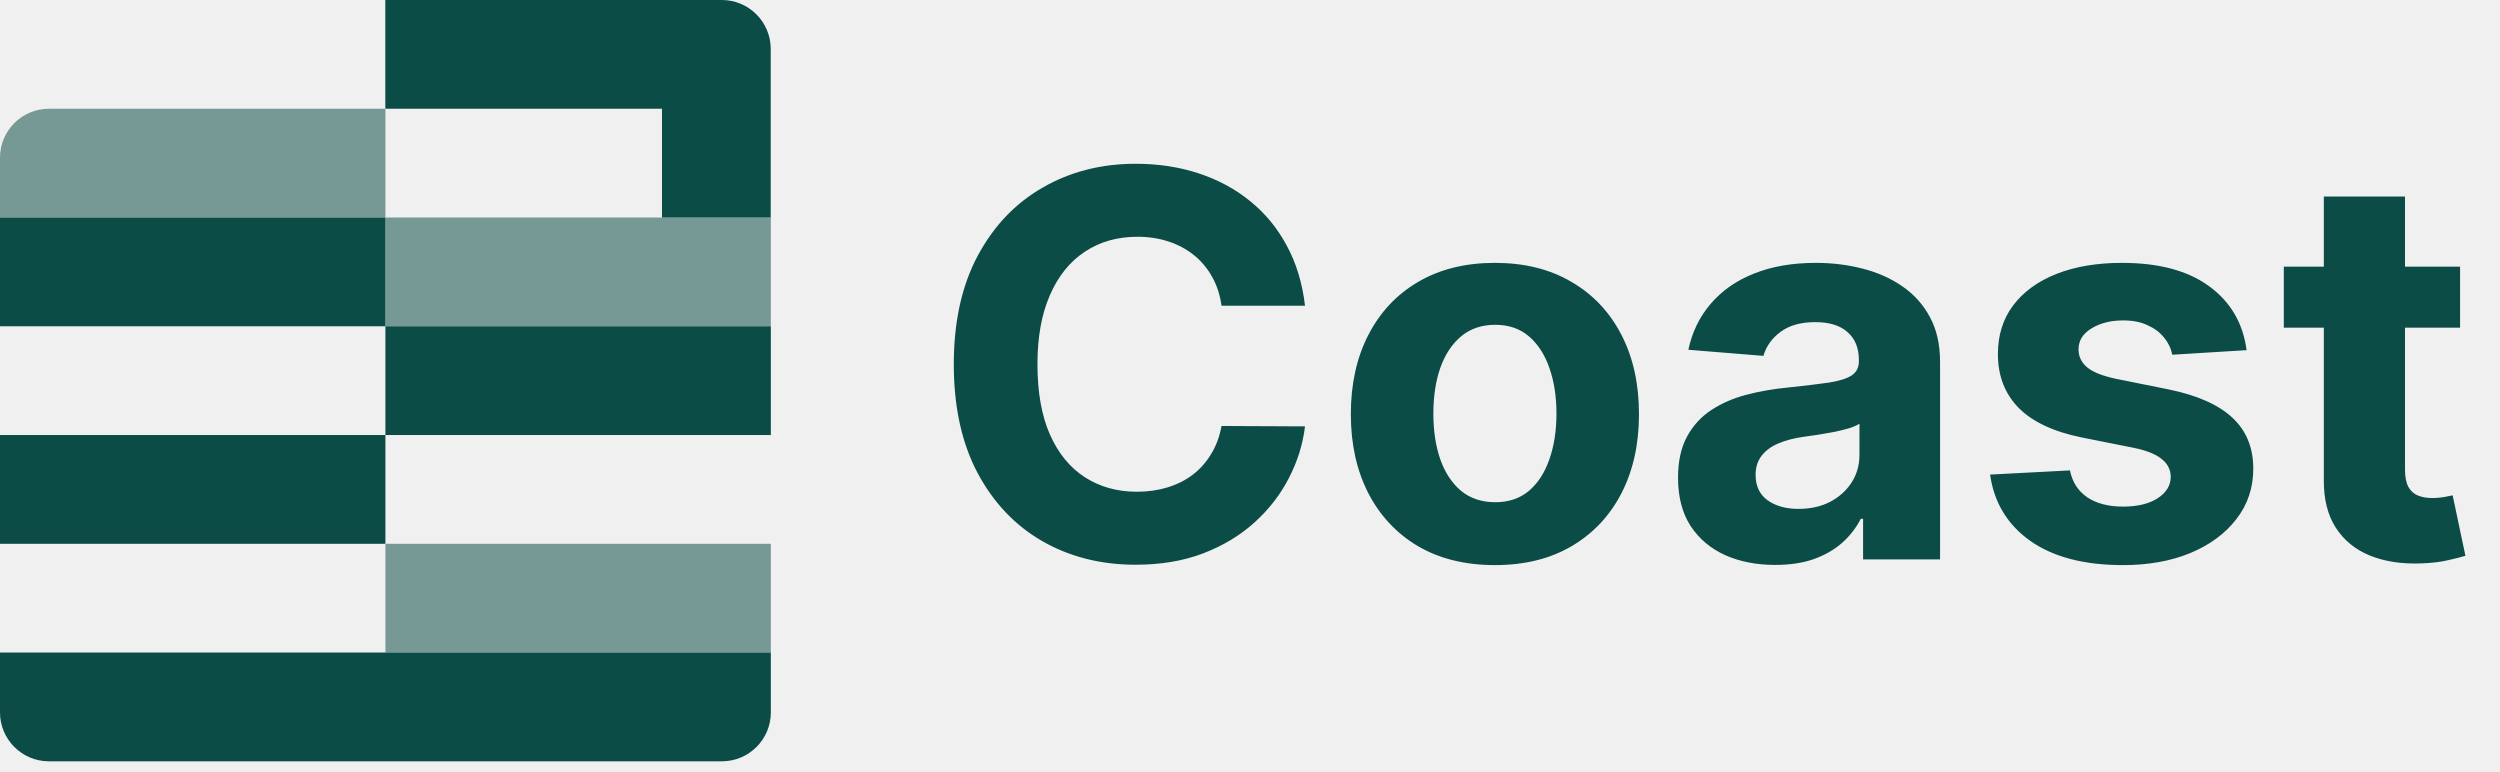
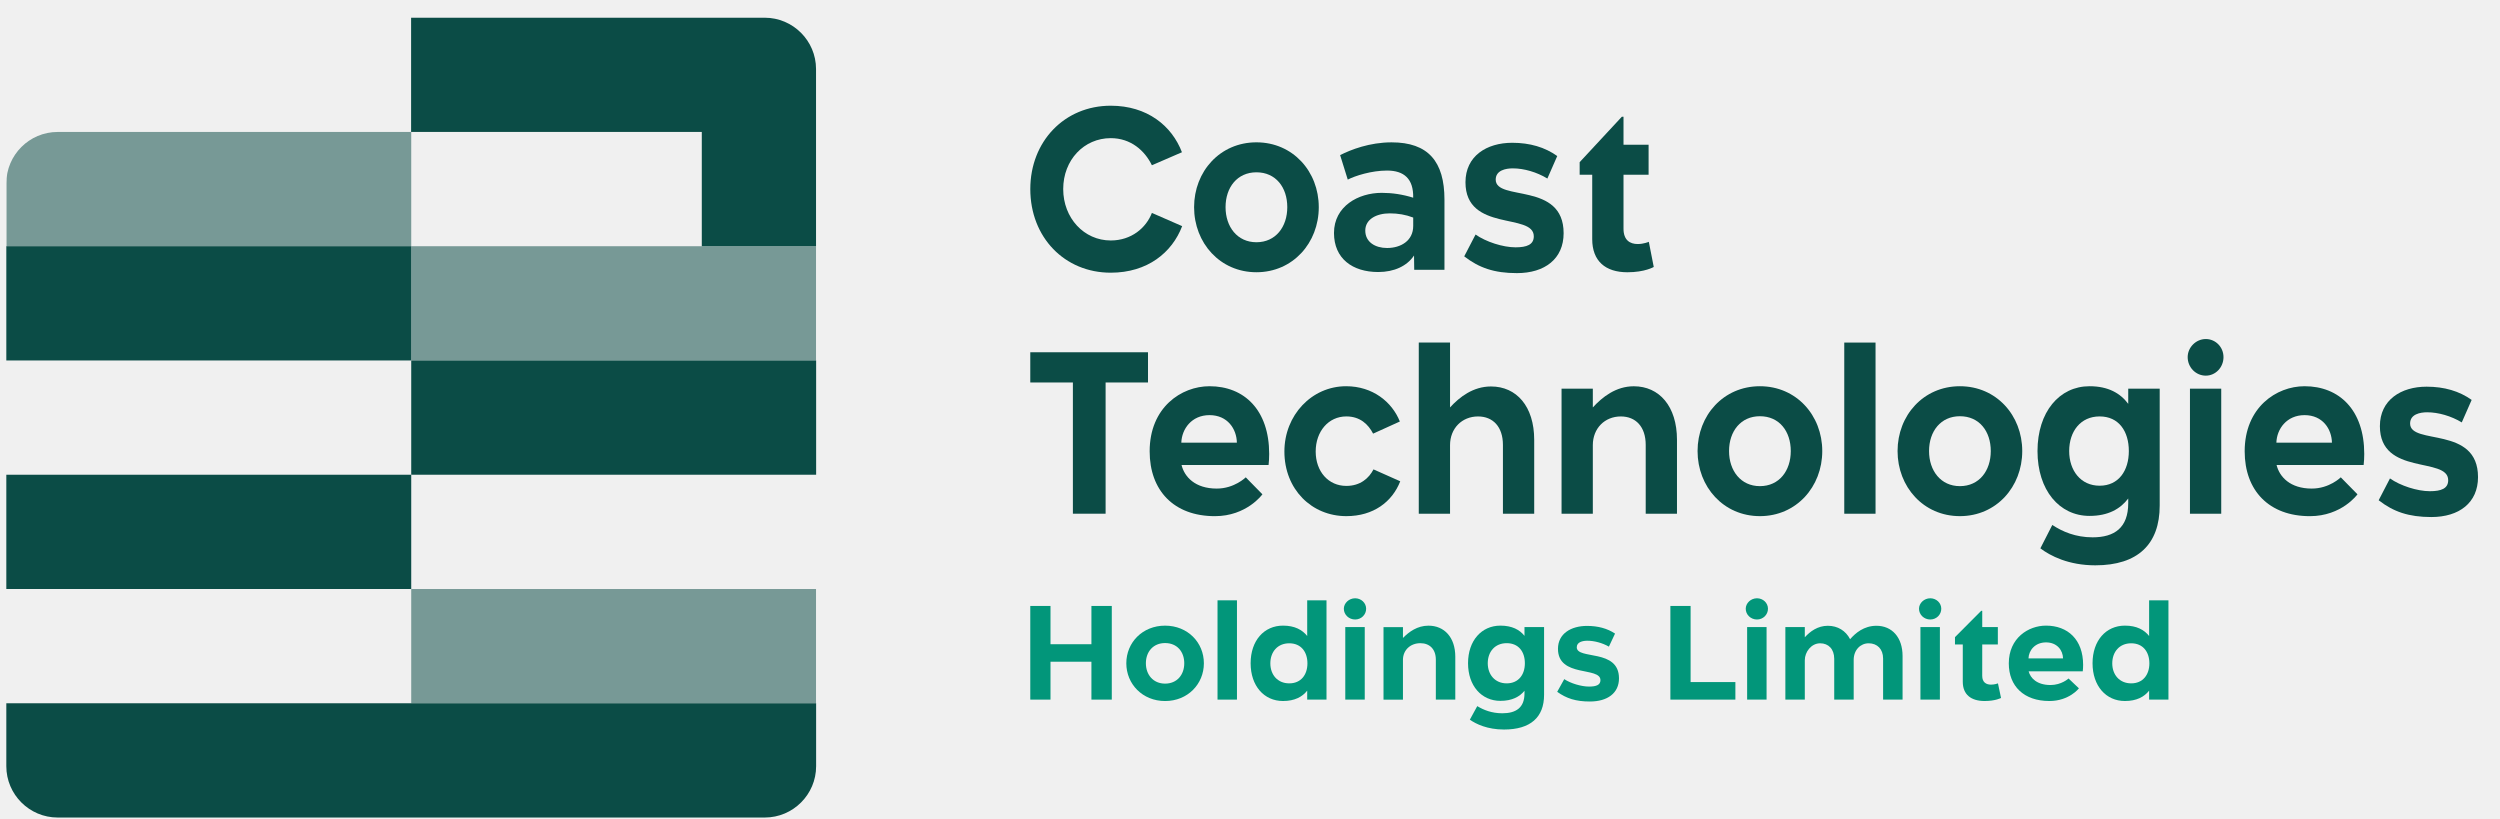
- <svg xmlns="http://www.w3.org/2000/svg" width="149" height="46" viewBox="0 0 149 46" fill="none">
-   <path d="M77.779 18.223H72.804C72.713 17.579 72.528 17.007 72.247 16.508C71.967 16 71.608 15.569 71.168 15.213C70.729 14.857 70.222 14.584 69.647 14.395C69.079 14.206 68.462 14.111 67.795 14.111C66.591 14.111 65.543 14.41 64.649 15.008C63.756 15.599 63.063 16.462 62.571 17.598C62.078 18.726 61.832 20.097 61.832 21.709C61.832 23.368 62.078 24.761 62.571 25.889C63.07 27.017 63.767 27.869 64.66 28.445C65.554 29.02 66.588 29.308 67.761 29.308C68.42 29.308 69.029 29.221 69.59 29.047C70.158 28.872 70.661 28.619 71.1 28.285C71.54 27.945 71.903 27.532 72.191 27.047C72.486 26.563 72.69 26.01 72.804 25.389L77.779 25.412C77.65 26.48 77.328 27.509 76.813 28.501C76.306 29.486 75.621 30.368 74.757 31.148C73.902 31.92 72.88 32.533 71.691 32.988C70.51 33.434 69.173 33.658 67.682 33.658C65.607 33.658 63.752 33.188 62.116 32.249C60.488 31.31 59.201 29.951 58.255 28.172C57.316 26.392 56.846 24.238 56.846 21.709C56.846 19.173 57.323 17.015 58.277 15.235C59.231 13.456 60.526 12.101 62.162 11.169C63.797 10.23 65.637 9.761 67.682 9.761C69.029 9.761 70.279 9.95 71.43 10.329C72.588 10.707 73.614 11.26 74.508 11.987C75.401 12.707 76.128 13.589 76.688 14.633C77.256 15.678 77.62 16.875 77.779 18.223ZM89.097 33.68C87.332 33.68 85.807 33.306 84.519 32.556C83.24 31.799 82.252 30.746 81.555 29.399C80.859 28.043 80.51 26.472 80.51 24.685C80.51 22.883 80.859 21.308 81.555 19.96C82.252 18.605 83.24 17.552 84.519 16.803C85.807 16.046 87.332 15.667 89.097 15.667C90.861 15.667 92.383 16.046 93.662 16.803C94.95 17.552 95.942 18.605 96.638 19.96C97.335 21.308 97.683 22.883 97.683 24.685C97.683 26.472 97.335 28.043 96.638 29.399C95.942 30.746 94.95 31.799 93.662 32.556C92.383 33.306 90.861 33.68 89.097 33.68ZM89.119 29.932C89.922 29.932 90.592 29.705 91.13 29.251C91.667 28.789 92.072 28.161 92.345 27.366C92.625 26.57 92.765 25.666 92.765 24.651C92.765 23.636 92.625 22.732 92.345 21.936C92.072 21.142 91.667 20.513 91.13 20.051C90.592 19.589 89.922 19.358 89.119 19.358C88.309 19.358 87.628 19.589 87.075 20.051C86.53 20.513 86.117 21.142 85.837 21.936C85.564 22.732 85.428 23.636 85.428 24.651C85.428 25.666 85.564 26.57 85.837 27.366C86.117 28.161 86.53 28.789 87.075 29.251C87.628 29.705 88.309 29.932 89.119 29.932ZM105.804 33.669C104.691 33.669 103.699 33.476 102.828 33.09C101.957 32.696 101.268 32.117 100.761 31.352C100.261 30.58 100.011 29.618 100.011 28.467C100.011 27.498 100.189 26.684 100.545 26.025C100.901 25.367 101.386 24.837 101.999 24.435C102.612 24.034 103.309 23.731 104.089 23.527C104.876 23.322 105.702 23.178 106.565 23.095C107.579 22.989 108.397 22.891 109.018 22.8C109.639 22.701 110.09 22.557 110.37 22.368C110.65 22.179 110.79 21.899 110.79 21.528V21.459C110.79 20.74 110.563 20.184 110.108 19.79C109.662 19.396 109.026 19.199 108.2 19.199C107.33 19.199 106.637 19.392 106.122 19.779C105.607 20.157 105.266 20.634 105.1 21.21L100.625 20.846C100.852 19.786 101.299 18.87 101.965 18.098C102.631 17.318 103.491 16.72 104.543 16.303C105.603 15.879 106.83 15.667 108.223 15.667C109.192 15.667 110.12 15.781 111.006 16.008C111.899 16.235 112.69 16.587 113.379 17.064C114.076 17.541 114.625 18.154 115.026 18.904C115.428 19.646 115.628 20.536 115.628 21.573V33.34H111.04V30.921H110.904C110.623 31.466 110.249 31.947 109.779 32.363C109.31 32.772 108.746 33.094 108.087 33.328C107.428 33.556 106.667 33.669 105.804 33.669ZM107.19 30.33C107.901 30.33 108.53 30.19 109.075 29.91C109.62 29.622 110.048 29.236 110.358 28.751C110.669 28.267 110.824 27.718 110.824 27.104V25.253C110.673 25.351 110.464 25.442 110.199 25.526C109.942 25.601 109.65 25.673 109.325 25.741C108.999 25.802 108.674 25.859 108.348 25.912C108.022 25.957 107.727 25.999 107.462 26.037C106.894 26.12 106.398 26.253 105.974 26.434C105.55 26.616 105.221 26.862 104.986 27.172C104.751 27.475 104.634 27.854 104.634 28.308C104.634 28.967 104.873 29.471 105.35 29.819C105.834 30.16 106.447 30.33 107.19 30.33ZM133.897 20.869L129.468 21.142C129.392 20.763 129.229 20.422 128.979 20.119C128.729 19.809 128.4 19.563 127.991 19.381C127.59 19.192 127.109 19.097 126.549 19.097C125.799 19.097 125.167 19.256 124.652 19.574C124.137 19.884 123.88 20.301 123.88 20.823C123.88 21.24 124.046 21.592 124.379 21.88C124.713 22.168 125.284 22.398 126.094 22.573L129.252 23.209C130.948 23.557 132.213 24.117 133.045 24.89C133.878 25.662 134.295 26.677 134.295 27.933C134.295 29.077 133.958 30.08 133.284 30.943C132.618 31.806 131.701 32.48 130.535 32.965C129.377 33.442 128.04 33.68 126.526 33.68C124.217 33.68 122.377 33.2 121.006 32.238C119.643 31.269 118.844 29.951 118.61 28.285L123.369 28.036C123.512 28.74 123.861 29.277 124.414 29.648C124.966 30.012 125.674 30.194 126.537 30.194C127.385 30.194 128.067 30.031 128.582 29.705C129.104 29.372 129.369 28.944 129.377 28.422C129.369 27.983 129.184 27.623 128.82 27.343C128.457 27.055 127.897 26.835 127.139 26.684L124.118 26.082C122.415 25.741 121.146 25.151 120.313 24.31C119.488 23.47 119.075 22.398 119.075 21.096C119.075 19.975 119.378 19.01 119.984 18.2C120.597 17.39 121.457 16.765 122.562 16.326C123.675 15.887 124.978 15.667 126.469 15.667C128.673 15.667 130.407 16.133 131.671 17.064C132.943 17.995 133.685 19.264 133.897 20.869ZM146.621 15.894V19.529H136.115V15.894H146.621ZM138.5 11.714H143.338V27.979C143.338 28.426 143.407 28.774 143.543 29.024C143.679 29.266 143.868 29.436 144.111 29.535C144.361 29.633 144.648 29.683 144.974 29.683C145.201 29.683 145.428 29.664 145.655 29.626C145.883 29.58 146.057 29.546 146.178 29.523L146.939 33.124C146.696 33.2 146.356 33.287 145.917 33.385C145.477 33.491 144.944 33.556 144.315 33.578C143.149 33.624 142.127 33.468 141.249 33.112C140.378 32.757 139.7 32.204 139.216 31.454C138.731 30.705 138.492 29.758 138.5 28.615V11.714Z" fill="#0B4C46" />
-   <path fill-rule="evenodd" clip-rule="evenodd" d="M0 42.462V38.892H45.942V42.462C45.942 44.066 44.634 45.374 43.031 45.374H2.911C1.308 45.374 0 44.066 0 42.462Z" fill="#0B4C46" />
-   <path fill-rule="evenodd" clip-rule="evenodd" d="M22.971 32.41H45.942V38.892H22.971V32.41Z" fill="#0B4C46" fill-opacity="0.529" />
-   <path d="M22.971 25.928H0V32.41H22.971V25.928Z" fill="#0B4C46" />
-   <path d="M45.942 19.446H22.971V25.928H45.942V19.446Z" fill="#0B4C46" />
-   <path fill-rule="evenodd" clip-rule="evenodd" d="M22.971 19.446H45.942V12.964H22.971V19.446Z" fill="#0B4C46" fill-opacity="0.529" />
-   <path d="M22.971 12.964H0V19.446H22.971V12.964Z" fill="#0B4C46" />
-   <path fill-rule="evenodd" clip-rule="evenodd" d="M22.971 6.482H2.911C1.308 6.482 0 7.79 0 9.393V12.963H22.971V6.482Z" fill="#0B4C46" fill-opacity="0.529" />
-   <path fill-rule="evenodd" clip-rule="evenodd" d="M22.965 6.482H39.454V12.963H45.935V6.482V2.911C45.935 1.308 44.627 0 43.024 0H39.454H22.965V6.482Z" fill="#0B4C46" />
+ <svg xmlns="http://www.w3.org/2000/svg" width="116" height="38" viewBox="0 0 116 38" fill="none">
+   <g clip-path="url(#clip0_387_61)">
+     <path fill-rule="evenodd" clip-rule="evenodd" d="M0.293 35.552V32.631H37.868V35.552C37.868 36.863 36.799 37.933 35.488 37.933H2.673C1.363 37.933 0.293 36.863 0.293 35.552Z" fill="#0B4C46" />
+     <path opacity="0.53" d="M37.869 27.33H19.081V32.632H37.869V27.33Z" fill="#0B4C46" />
+     <path d="M19.081 22.028H0.293V27.33H19.081V22.028Z" fill="#0B4C46" />
+     <path d="M37.869 16.727H19.081V22.028H37.869V16.727Z" fill="#0B4C46" />
+     <path opacity="0.53" d="M37.869 11.425H19.081V16.727H37.869V11.425Z" fill="#0B4C46" />
+     <path d="M19.081 11.425H0.293V16.727H19.081V11.425Z" fill="#0B4C46" />
+     <path opacity="0.53" fill-rule="evenodd" clip-rule="evenodd" d="M19.081 6.123H2.673C1.363 6.123 0.293 7.192 0.293 8.505V11.424H19.081V6.123Z" fill="#0B4C46" />
+     <path fill-rule="evenodd" clip-rule="evenodd" d="M19.075 6.123H32.563V11.425H37.864V6.123V3.202C37.864 1.892 36.795 0.822 35.483 0.822H32.563H19.075V6.123Z" fill="#0B4C46" />
+   </g>
+   <path d="M51.539 12.653C49.39 12.653 47.806 11.006 47.806 8.774C47.806 6.563 49.39 4.905 51.539 4.905C53.229 4.905 54.374 5.836 54.842 7.064L53.448 7.668C53.114 6.982 52.465 6.41 51.539 6.41C50.298 6.41 49.333 7.422 49.333 8.774C49.333 10.115 50.298 11.158 51.539 11.158C52.494 11.158 53.18 10.575 53.448 9.879L54.852 10.493C54.384 11.722 53.239 12.653 51.539 12.653Z" fill="#0B4C46" />
+   <path d="M55.406 9.613C55.406 7.955 56.608 6.604 58.298 6.604C59.988 6.604 61.191 7.954 61.191 9.613C61.191 11.271 59.988 12.632 58.298 12.632C56.608 12.632 55.406 11.271 55.406 9.613ZM56.866 9.613C56.866 10.523 57.41 11.24 58.298 11.24C59.195 11.24 59.73 10.523 59.73 9.613C59.73 8.692 59.195 7.995 58.298 7.995C57.41 7.996 56.866 8.692 56.866 9.613Z" fill="#0B4C46" />
+   <path d="M65.611 11.855C65.287 12.346 64.685 12.622 63.95 12.622C62.756 12.622 61.897 11.998 61.897 10.811C61.897 9.572 63.023 8.948 64.112 8.948C64.599 8.948 65.076 9.019 65.572 9.173C65.591 8.292 65.142 7.914 64.359 7.914C63.633 7.914 62.87 8.16 62.536 8.334L62.182 7.198C62.679 6.942 63.557 6.605 64.569 6.605C66.269 6.605 67.023 7.495 67.023 9.265V12.52H65.62L65.611 11.855ZM65.573 10.484V10.095C65.23 9.962 64.867 9.9 64.486 9.9C63.864 9.9 63.349 10.176 63.349 10.698C63.349 11.23 63.807 11.507 64.361 11.507C65 11.507 65.573 11.169 65.573 10.484Z" fill="#0B4C46" />
+   <path d="M67.94 11.895L68.466 10.882C68.944 11.22 69.735 11.476 70.318 11.476C70.844 11.476 71.168 11.353 71.168 10.964C71.168 9.859 67.998 10.781 67.998 8.457C67.998 7.239 68.982 6.625 70.166 6.625C70.986 6.625 71.683 6.831 72.256 7.24L71.798 8.284C71.31 7.986 70.709 7.812 70.194 7.812C69.859 7.812 69.401 7.905 69.401 8.334C69.401 9.358 72.552 8.416 72.552 10.821C72.552 12.008 71.682 12.673 70.384 12.673C69.333 12.673 68.628 12.428 67.94 11.895Z" fill="#0B4C46" />
+   <path d="M75.331 10.616C75.331 11.148 75.636 11.323 75.989 11.323C76.275 11.323 76.505 11.22 76.505 11.22L76.734 12.387C76.734 12.387 76.323 12.633 75.511 12.633C74.49 12.633 73.879 12.111 73.879 11.098V8.109H73.296V7.525L75.253 5.417H75.331V6.717H76.495V8.109H75.331V10.616Z" fill="#0B4C46" />
+   <path d="M51.3 17.747V23.836H49.782V17.747H47.805V16.345H53.267V17.747H51.3Z" fill="#0B4C46" />
+   <path d="M53.344 20.94C53.344 18.903 54.814 17.921 56.122 17.921C57.735 17.921 58.89 19.026 58.89 21.063C58.89 21.248 58.88 21.421 58.862 21.575H54.823C54.958 22.127 55.453 22.67 56.457 22.67C57.277 22.67 57.803 22.148 57.803 22.148L58.576 22.936C58.576 22.936 57.851 23.95 56.371 23.95C54.469 23.95 53.344 22.762 53.344 20.94ZM54.813 20.541H57.391C57.381 19.906 56.961 19.262 56.121 19.262C55.29 19.262 54.833 19.906 54.813 20.541Z" fill="#0B4C46" />
+   <path d="M62.46 17.921C63.692 17.921 64.59 18.647 64.953 19.558L63.712 20.121C63.491 19.691 63.11 19.322 62.47 19.322C61.639 19.322 61.048 20.019 61.048 20.95C61.048 21.881 61.639 22.546 62.47 22.546C63.119 22.546 63.52 22.189 63.73 21.779L64.971 22.332C64.599 23.284 63.73 23.949 62.47 23.949C60.857 23.949 59.596 22.701 59.596 20.95C59.596 19.262 60.866 17.921 62.46 17.921Z" fill="#0B4C46" />
+   <path d="M71.187 20.409V23.837H69.736V20.644C69.736 19.795 69.268 19.323 68.581 19.323C67.835 19.323 67.282 19.877 67.282 20.654V23.837H65.831V15.895H67.282V18.904C67.721 18.424 68.351 17.932 69.182 17.932C70.366 17.931 71.187 18.853 71.187 20.409Z" fill="#0B4C46" />
+   <path d="M77.812 20.408V23.836H76.361V20.644C76.361 19.795 75.894 19.323 75.206 19.323C74.461 19.323 73.907 19.876 73.907 20.654V23.837H72.456V18.034H73.907V18.905C74.347 18.424 74.977 17.923 75.807 17.923C76.991 17.921 77.812 18.853 77.812 20.408Z" fill="#0B4C46" />
+   <path d="M78.767 20.93C78.767 19.272 79.97 17.921 81.66 17.921C83.35 17.921 84.553 19.272 84.553 20.93C84.553 22.587 83.35 23.949 81.66 23.949C79.97 23.949 78.767 22.588 78.767 20.93ZM80.228 20.93C80.228 21.841 80.772 22.557 81.66 22.557C82.558 22.557 83.092 21.84 83.092 20.93C83.092 20.009 82.558 19.313 81.66 19.313C80.772 19.313 80.228 20.009 80.228 20.93Z" fill="#0B4C46" />
+   <path d="M85.574 15.895H87.025V23.837H85.574V15.895Z" fill="#0B4C46" />
+   <path d="M88.047 20.93C88.047 19.272 89.249 17.921 90.94 17.921C92.63 17.921 93.832 19.272 93.832 20.93C93.832 22.587 92.63 23.949 90.94 23.949C89.249 23.95 88.047 22.588 88.047 20.93ZM89.508 20.93C89.508 21.841 90.052 22.557 90.94 22.557C91.838 22.557 92.372 21.84 92.372 20.93C92.372 20.009 91.838 19.313 90.94 19.313C90.052 19.313 89.508 20.009 89.508 20.93Z" fill="#0B4C46" />
+   <path d="M100.21 18.034V23.458C100.21 25.249 99.199 26.231 97.222 26.231C95.981 26.231 95.131 25.791 94.673 25.443L95.227 24.358C95.694 24.666 96.306 24.932 97.098 24.932C98.11 24.932 98.75 24.491 98.75 23.345V23.13C98.386 23.611 97.823 23.938 96.955 23.938C95.551 23.938 94.54 22.742 94.54 20.93C94.54 19.118 95.551 17.921 96.955 17.921C97.823 17.921 98.386 18.248 98.75 18.739V18.033L100.21 18.034ZM98.778 20.93C98.778 20.009 98.311 19.322 97.422 19.322C96.545 19.322 96.01 20.008 96.01 20.93C96.01 21.831 96.544 22.537 97.422 22.537C98.311 22.537 98.778 21.831 98.778 20.93Z" fill="#0B4C46" />
+   <path d="M102.349 17.43C101.881 17.43 101.508 17.041 101.508 16.571C101.508 16.12 101.891 15.731 102.349 15.731C102.798 15.731 103.17 16.099 103.17 16.571C103.17 17.041 102.807 17.43 102.349 17.43ZM101.614 18.034H103.065V23.836H101.614V18.034Z" fill="#0B4C46" />
+   <path d="M104.153 20.94C104.153 18.903 105.624 17.921 106.932 17.921C108.545 17.921 109.701 19.026 109.701 21.063C109.701 21.248 109.691 21.421 109.673 21.575H105.633C105.768 22.127 106.264 22.67 107.266 22.67C108.087 22.67 108.612 22.148 108.612 22.148L109.387 22.936C109.387 22.936 108.661 23.95 107.18 23.95C105.28 23.95 104.153 22.762 104.153 20.94ZM105.624 20.541H108.202C108.191 19.906 107.772 19.262 106.932 19.262C106.101 19.262 105.642 19.906 105.624 20.541Z" fill="#0B4C46" />
+   <path d="M110.37 23.212L110.895 22.199C111.372 22.537 112.164 22.792 112.746 22.792C113.272 22.792 113.596 22.669 113.596 22.281C113.596 21.176 110.427 22.097 110.427 19.774C110.427 18.556 111.41 17.942 112.594 17.942C113.415 17.942 114.112 18.147 114.685 18.556L114.226 19.6C113.739 19.303 113.137 19.13 112.621 19.13C112.287 19.13 111.829 19.221 111.829 19.652C111.829 20.675 114.98 19.734 114.98 22.138C114.98 23.326 114.111 23.991 112.812 23.991C111.762 23.99 111.055 23.745 110.37 23.212Z" fill="#0B4C46" />
+   <path d="M51.587 28.116V32.462H50.642V30.704H48.743V32.462H47.805V28.116H48.743V29.892H50.642V28.116H51.587Z" fill="#02967A" />
+   <path d="M52.261 30.776C52.261 29.814 53.01 29.03 54.06 29.03C55.111 29.03 55.86 29.814 55.86 30.776C55.86 31.738 55.111 32.528 54.06 32.528C53.01 32.527 52.261 31.738 52.261 30.776ZM53.169 30.776C53.169 31.305 53.507 31.72 54.06 31.72C54.618 31.72 54.95 31.305 54.95 30.776C54.95 30.242 54.618 29.838 54.06 29.838C53.508 29.838 53.169 30.242 53.169 30.776Z" fill="#02967A" />
+   <path d="M56.493 27.855H57.395V32.462H56.493V27.855Z" fill="#02967A" />
+   <path d="M61.55 27.855V32.462H60.654V32.046C60.428 32.331 60.077 32.527 59.532 32.527C58.653 32.527 58.029 31.826 58.029 30.775C58.029 29.724 58.652 29.029 59.532 29.029C60.077 29.029 60.428 29.226 60.654 29.51V27.854L61.55 27.855ZM60.665 30.781C60.665 30.247 60.368 29.849 59.822 29.849C59.276 29.849 58.944 30.248 58.944 30.781C58.944 31.304 59.276 31.708 59.822 31.708C60.368 31.708 60.665 31.305 60.665 30.781Z" fill="#02967A" />
+   <path d="M62.878 28.745C62.587 28.745 62.354 28.52 62.354 28.246C62.354 27.985 62.593 27.76 62.878 27.76C63.156 27.76 63.389 27.973 63.389 28.246C63.389 28.52 63.163 28.745 62.878 28.745ZM62.421 29.096H63.324V32.462H62.421V29.096Z" fill="#02967A" />
+   <path d="M67.526 30.473V32.463H66.623V30.61C66.623 30.117 66.332 29.844 65.905 29.844C65.442 29.844 65.097 30.165 65.097 30.617V32.464H64.195V29.098H65.097V29.602C65.37 29.322 65.761 29.031 66.279 29.031C67.015 29.03 67.526 29.571 67.526 30.473Z" fill="#02967A" />
+   <path d="M71.645 29.096V32.242C71.645 33.281 71.016 33.85 69.787 33.85C69.014 33.85 68.487 33.595 68.201 33.393L68.545 32.764C68.836 32.942 69.216 33.096 69.708 33.096C70.337 33.096 70.736 32.841 70.736 32.176V32.051C70.511 32.33 70.16 32.52 69.619 32.52C68.746 32.52 68.117 31.825 68.117 30.774C68.117 29.723 68.746 29.029 69.619 29.029C70.16 29.029 70.511 29.219 70.736 29.504V29.095L71.645 29.096ZM70.754 30.776C70.754 30.241 70.463 29.843 69.911 29.843C69.364 29.843 69.032 30.241 69.032 30.776C69.032 31.299 69.365 31.708 69.911 31.708C70.463 31.707 70.754 31.299 70.754 30.776Z" fill="#02967A" />
+   <path d="M72.254 32.1L72.581 31.512C72.877 31.708 73.37 31.857 73.732 31.857C74.058 31.857 74.261 31.785 74.261 31.56C74.261 30.919 72.29 31.453 72.29 30.105C72.29 29.399 72.901 29.042 73.638 29.042C74.148 29.042 74.582 29.161 74.938 29.398L74.653 30.004C74.35 29.831 73.976 29.73 73.655 29.73C73.448 29.73 73.162 29.784 73.162 30.033C73.162 30.627 75.121 30.08 75.121 31.476C75.121 32.165 74.581 32.55 73.773 32.55C73.121 32.551 72.682 32.408 72.254 32.1Z" fill="#02967A" />
+   <path d="M80.522 32.462H77.506V28.116H78.444V31.648H80.522L80.522 32.462Z" fill="#02967A" />
+   <path d="M81.524 28.745C81.233 28.745 81.002 28.52 81.002 28.246C81.002 27.985 81.239 27.76 81.524 27.76C81.803 27.76 82.034 27.973 82.034 28.246C82.034 28.52 81.809 28.745 81.524 28.745ZM81.067 29.096H81.969V32.462H81.067V29.096Z" fill="#02967A" />
+   <path d="M88.279 30.438V32.462H87.376V30.556C87.376 30.116 87.103 29.849 86.706 29.849C86.326 29.849 86.011 30.158 86.011 30.621V32.462H85.108V30.568C85.108 30.117 84.841 29.849 84.456 29.849C84.04 29.849 83.743 30.254 83.743 30.633V32.462H82.841V29.096H83.743V29.57C83.986 29.303 84.336 29.036 84.811 29.036C85.274 29.036 85.642 29.268 85.845 29.659C86.094 29.374 86.486 29.036 87.068 29.036C87.787 29.036 88.279 29.571 88.279 30.438Z" fill="#02967A" />
+   <path d="M89.564 28.745C89.274 28.745 89.042 28.52 89.042 28.246C89.042 27.985 89.279 27.76 89.564 27.76C89.844 27.76 90.075 27.973 90.075 28.246C90.075 28.52 89.85 28.745 89.564 28.745ZM89.108 29.096H90.011V32.462H89.108V29.096Z" fill="#02967A" />
+   <path d="M91.975 31.358C91.975 31.666 92.165 31.767 92.385 31.767C92.562 31.767 92.705 31.708 92.705 31.708L92.848 32.385C92.848 32.385 92.593 32.527 92.087 32.527C91.453 32.527 91.073 32.224 91.073 31.636V29.902H90.711V29.564L91.928 28.341H91.976V29.095H92.7V29.902H91.976L91.975 31.358Z" fill="#02967A" />
+   <path d="M93.208 30.781C93.208 29.6 94.122 29.029 94.935 29.029C95.939 29.029 96.657 29.671 96.657 30.852C96.657 30.959 96.651 31.06 96.64 31.149H94.129C94.212 31.47 94.52 31.785 95.144 31.785C95.654 31.785 95.981 31.482 95.981 31.482L96.462 31.939C96.462 31.939 96.011 32.527 95.091 32.527C93.909 32.527 93.208 31.838 93.208 30.781ZM94.122 30.549H95.725C95.719 30.183 95.457 29.807 94.935 29.807C94.419 29.808 94.134 30.183 94.122 30.549Z" fill="#02967A" />
+   <path d="M100.616 27.855V32.462H99.719V32.046C99.493 32.331 99.143 32.527 98.596 32.527C97.717 32.527 97.094 31.826 97.094 30.775C97.094 29.724 97.717 29.029 98.596 29.029C99.143 29.029 99.493 29.226 99.719 29.51V27.854L100.616 27.855ZM99.731 30.781C99.731 30.247 99.434 29.849 98.888 29.849C98.341 29.849 98.009 30.248 98.009 30.781C98.009 31.304 98.342 31.708 98.888 31.708C99.433 31.708 99.731 31.305 99.731 30.781Z" fill="#02967A" />
+   <defs>
+     <clipPath id="clip0_387_61">
+       <rect width="37.576" height="37.111" fill="white" transform="translate(0.293182 0.821686)" />
+     </clipPath>
+   </defs>
</svg>
